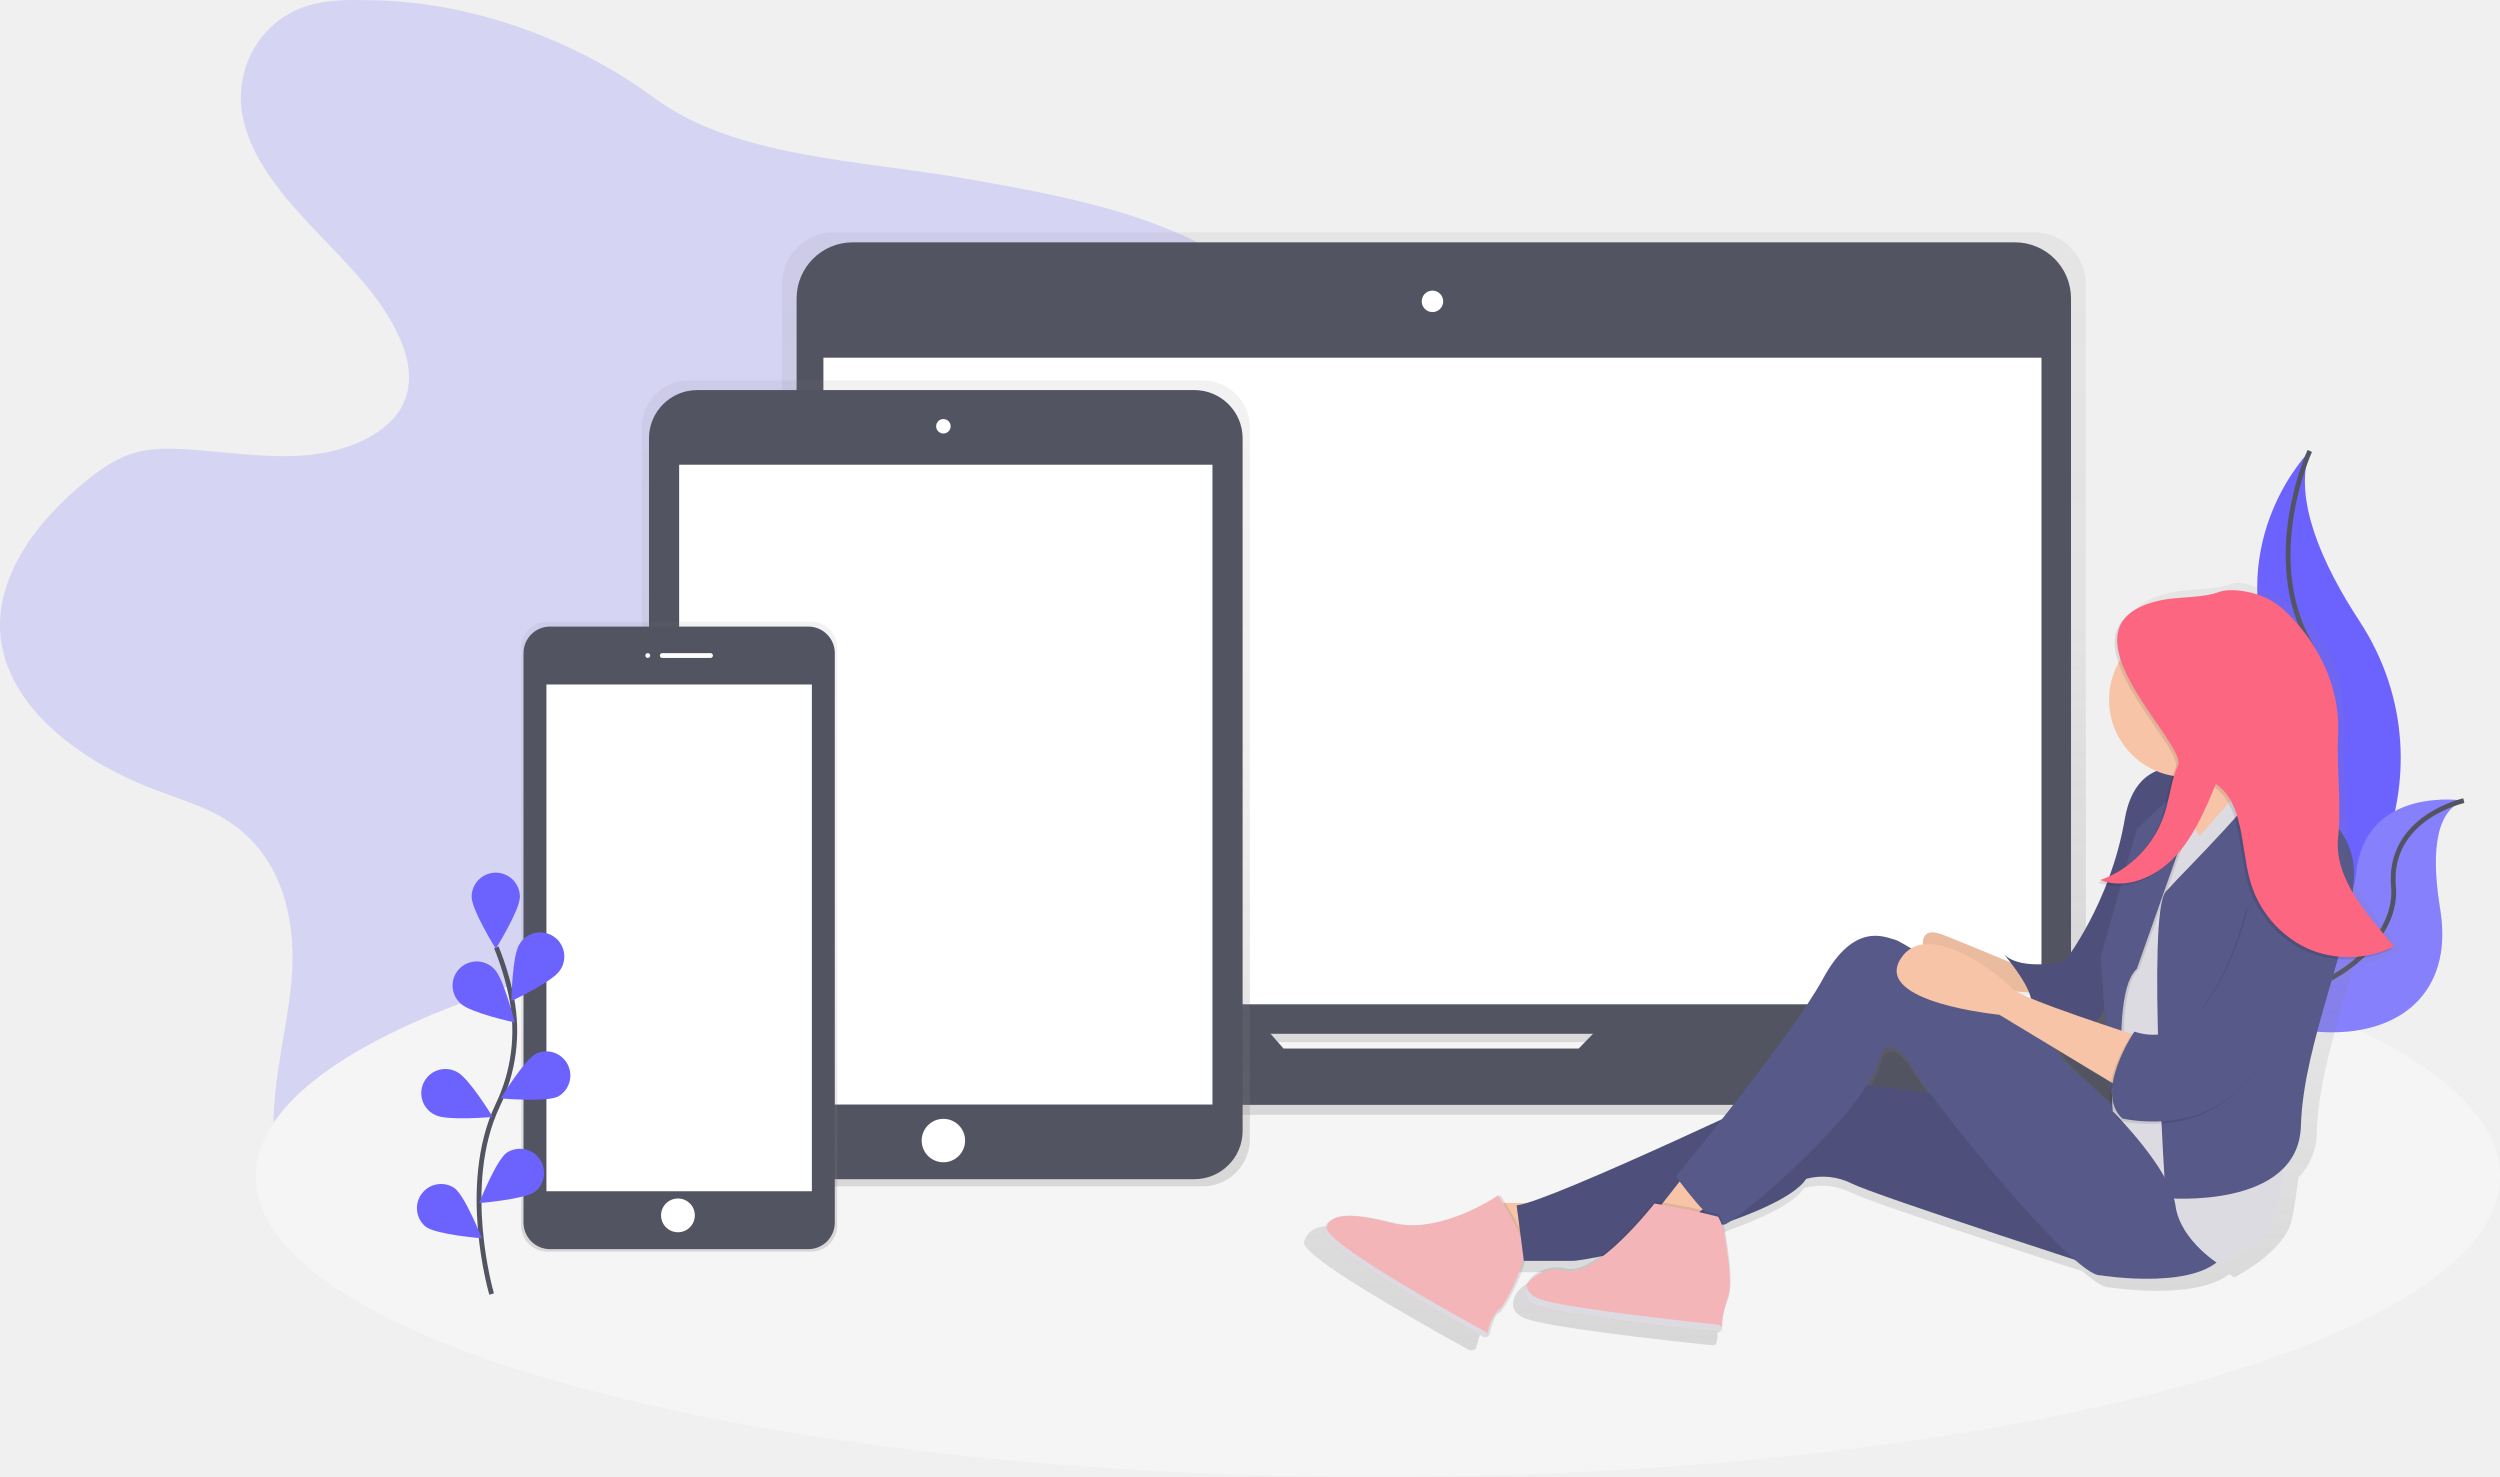
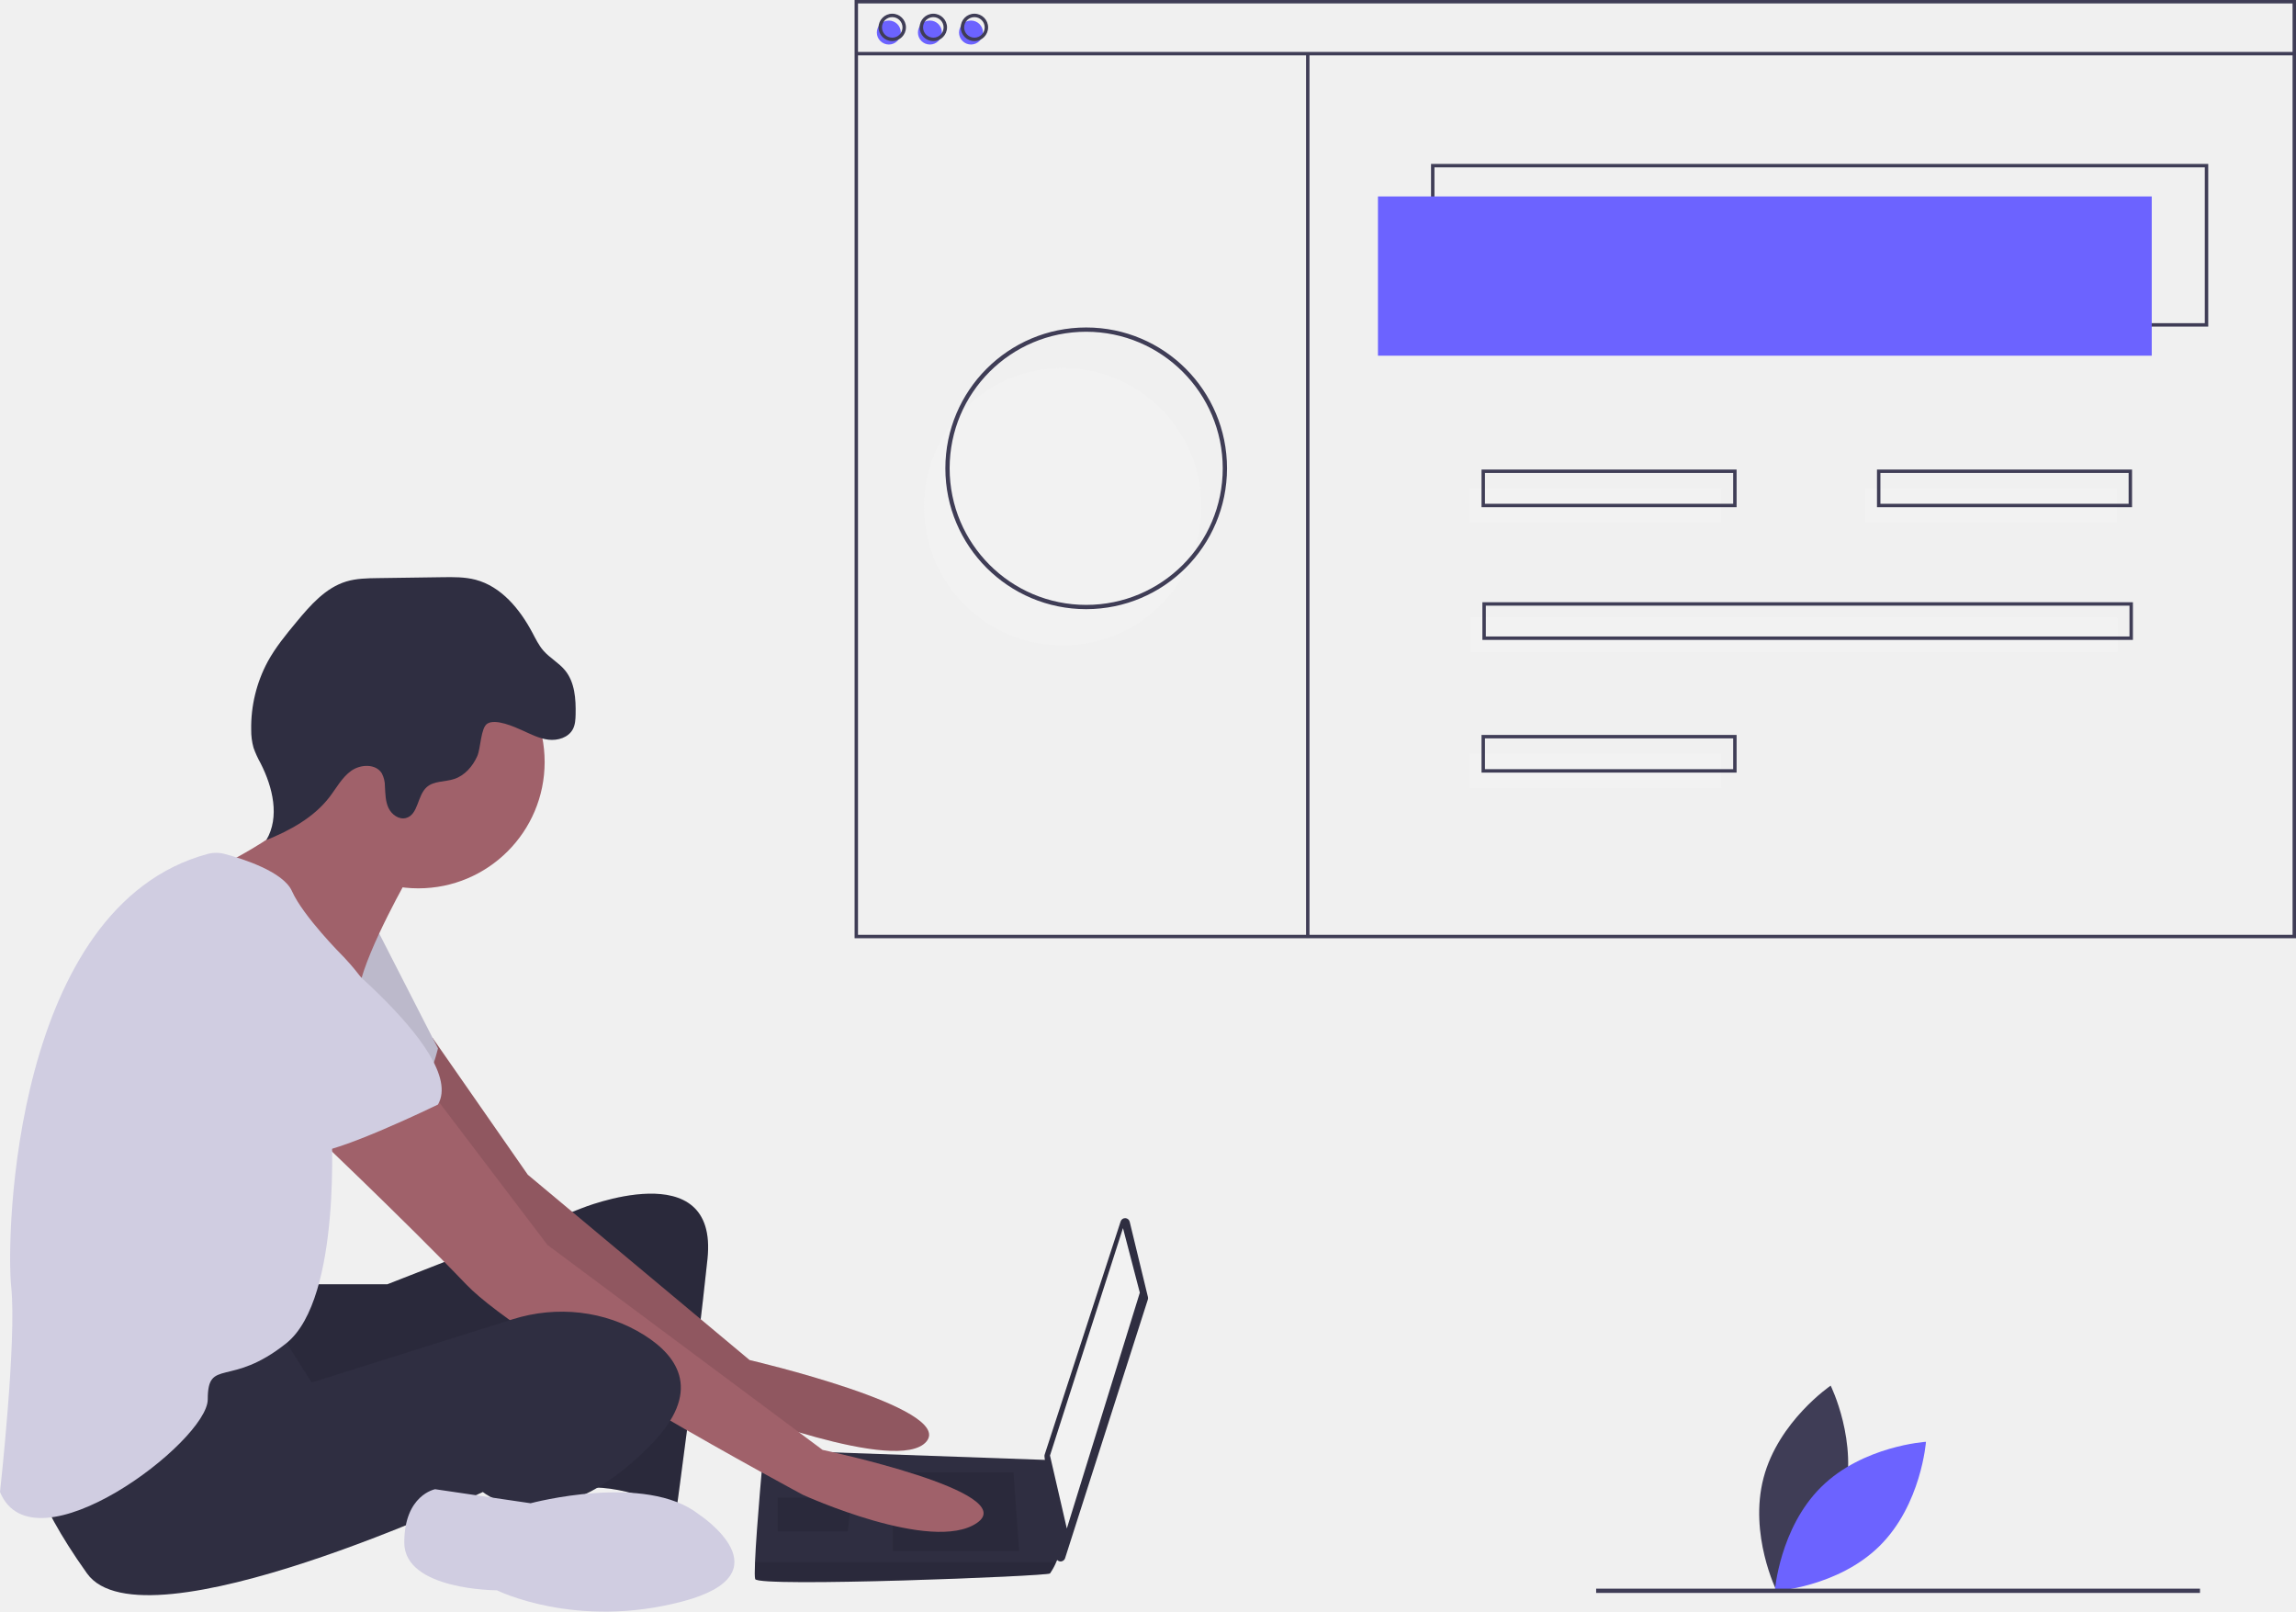
- <svg xmlns="http://www.w3.org/2000/svg" xmlns:xlink="http://www.w3.org/1999/xlink" id="0315a8ac-3017-4957-93c4-92e478eebb20" data-name="Layer 1" width="1036" height="612" viewBox="0 0 1036 612">
-   <defs>
-     <linearGradient id="deacd444-d5db-4c24-9492-02e57292be3c" x1="675.05" y1="606.02" x2="675.05" y2="240.27" gradientUnits="userSpaceOnUse">
-       <stop offset="0" stop-color="gray" stop-opacity="0.25" />
-       <stop offset="0.54" stop-color="gray" stop-opacity="0.12" />
-       <stop offset="1" stop-color="gray" stop-opacity="0.1" />
-     </linearGradient>
-     <linearGradient id="a1de9c2c-a914-4f57-a703-6b671b828453" x1="473.94" y1="635.65" x2="473.94" y2="301.65" xlink:href="#deacd444-d5db-4c24-9492-02e57292be3c" />
-     <linearGradient id="33ead0d0-8f65-4117-bca2-44ecb419ecb0" x1="363.44" y1="662.65" x2="363.44" y2="401.65" xlink:href="#deacd444-d5db-4c24-9492-02e57292be3c" />
-     <linearGradient id="9a5964b5-9011-4675-8f60-8033350848c0" x1="849.68" y1="703.66" x2="849.68" y2="385.5" xlink:href="#deacd444-d5db-4c24-9492-02e57292be3c" />
-   </defs>
-   <path d="M233.4,144.07c-8.06-.23-16.32,0-23.88,2.32-20.57,6.32-30.32,27-27.15,44.87s16.21,33.44,29.74,47.67,28.19,28.3,35.61,45.31c3.7,8.49,5.43,18,1.67,26.48-5.8,13.07-23.29,20.37-40.08,21.89s-33.65-1.44-50.5-2.43c-7.07-.41-14.34-.46-21,1.45-7.31,2.08-13.4,6.33-19,10.76-21.85,17.38-39.34,41.09-36.51,66,3.2,28.23,31.74,50.54,63,62.51,10.35,4,21.3,7.18,30.41,12.84,24,14.93,29.39,42.93,27,67.64s-10.53,49.45-6,73.94c5.33,28.49,28.92,54.23,60.74,66.25,28.35,10.71,63.83,10,89-5.11,12.27-7.38,21.55-17.63,29.62-28.23a227.74,227.74,0,0,0,29.45-51c3.51-8.49,6.81-17.62,15-23.52,5-3.63,11.48-5.66,17.89-7.24,19.32-4.76,39.67-6.06,59.17-10.3S536.7,554,547.3,539.9c15-20,8-45.62,8.07-69.14.12-53.66,39.11-101.69,53.5-154,4.7-17.09,6.45-36-4.05-51.25-7.13-10.35-19.16-17.82-31.8-23.59-27.81-12.69-59.42-18.34-90.51-23.84-43.21-7.64-95.68-8.63-129.17-33.35C321.2,161,277.23,144.07,233.4,144.07Z" transform="translate(-82 -144)" fill="#6c63ff" opacity="0.2" />
-   <ellipse cx="571" cy="487.48" rx="465" ry="124.52" fill="#f5f5f5" />
-   <path d="M1039.18,330.86s-35.83,35.83-15.6,89S988.9,561.45,988.9,561.45s.59-.09,1.68-.28c73.59-13,110.16-97.16,69.24-159.69C1044.61,378.24,1032.12,351,1039.18,330.86Z" transform="translate(-82 -144)" fill="#6c63ff" />
-   <path d="M1039.18,330.86s-20.23,43.92,0,79.75S1042.65,547,988.9,561.45" transform="translate(-82 -144)" fill="none" stroke="#535461" stroke-miterlimit="10" stroke-width="2" />
-   <path d="M1103,475.79s-40.89-6.51-44.61,30.13-78.62,41.72-78.62,41.72l1.4.93c61.84,40.59,121,25.86,112-28C1089.9,500.49,1090.17,480.36,1103,475.79Z" transform="translate(-82 -144)" fill="#6c63ff" />
-   <path d="M1103,475.79s-40.89-6.51-44.61,30.13-78.62,41.72-78.62,41.72l1.4.93c61.84,40.59,121,25.86,112-28C1089.9,500.49,1090.17,480.36,1103,475.79Z" transform="translate(-82 -144)" fill="#f5f5f5" opacity="0.2" />
-   <path d="M1103,475.79s-31.74,7-29.13,35.82-47.13,63.45-94.1,36" transform="translate(-82 -144)" fill="none" stroke="#535461" stroke-miterlimit="10" stroke-width="2" />
-   <path d="M1008.37,563.92H944.13a21.42,21.42,0,0,0,2.24-9.57V261.79a21.51,21.51,0,0,0-21.51-21.51H427.52A21.51,21.51,0,0,0,406,261.79V554.36a21.42,21.42,0,0,0,2.24,9.57H341.73a5.69,5.69,0,0,0-5.69,5.69v4.59A31.82,31.82,0,0,0,367.86,606H982.24a31.82,31.82,0,0,0,31.82-31.82v-4.59A5.69,5.69,0,0,0,1008.37,563.92Zm-395.89,18.2L607,575.87H743.72l-6.1,6.26Z" transform="translate(-82 -144)" fill="url(#deacd444-d5db-4c24-9492-02e57292be3c)" />
-   <rect x="330.11" y="100.42" width="528.12" height="327.99" rx="23.26" ry="23.26" fill="#535461" />
-   <rect x="341.22" y="148.23" width="504.77" height="267.95" fill="#fff" />
-   <circle cx="593.61" cy="124.88" r="4.45" fill="#fff" />
-   <path d="M753.55,560.73,736.2,578.52H613.9l-15.67-17.79H349.29a5.56,5.56,0,0,0-5.56,5.56v4.48a31.1,31.1,0,0,0,31.1,31.1H975.28a31.1,31.1,0,0,0,31.1-31.1v-4.48a5.56,5.56,0,0,0-5.56-5.56Z" transform="translate(-82 -144)" fill="#535461" />
-   <path d="M580.41,301.65H367.48a19.51,19.51,0,0,0-19.53,19.48v295a19.51,19.51,0,0,0,19.53,19.48H580.41a19.51,19.51,0,0,0,19.53-19.48v-295A19.51,19.51,0,0,0,580.41,301.65Z" transform="translate(-82 -144)" fill="url(#a1de9c2c-a914-4f57-a703-6b671b828453)" />
-   <rect x="268.94" y="161.65" width="246" height="327" rx="20" ry="20" fill="#535461" />
-   <rect x="281.44" y="192.58" width="221" height="265.14" fill="#fff" />
-   <circle cx="390.94" cy="176.65" r="3" fill="#fff" />
-   <circle cx="390.94" cy="472.65" r="9" fill="#fff" />
-   <path d="M418.11,401.65H308.78a10.81,10.81,0,0,0-10.83,10.79V651.86a10.81,10.81,0,0,0,10.83,10.79H418.11a10.81,10.81,0,0,0,10.83-10.79V412.44A10.81,10.81,0,0,0,418.11,401.65Z" transform="translate(-82 -144)" fill="url(#33ead0d0-8f65-4117-bca2-44ecb419ecb0)" />
-   <rect x="216.94" y="259.65" width="129" height="258" rx="11" ry="11" fill="#535461" />
-   <rect x="226.44" y="283.65" width="110" height="210" fill="#fff" />
-   <circle cx="268.44" cy="271.65" r="1" fill="#fff" />
-   <rect x="273.44" y="270.65" width="22" height="2" rx="1" ry="1" fill="#fff" />
-   <circle cx="280.94" cy="503.65" r="7" fill="#fff" />
-   <path d="M285.73,680.25s-13.26-45,2.49-78.14A71.09,71.09,0,0,0,294,557.5a119.57,119.57,0,0,0-6.31-20.93" transform="translate(-82 -144)" fill="none" stroke="#535461" stroke-miterlimit="10" stroke-width="2" />
-   <path d="M297.45,515.63c0,5.52-10,21.51-10,21.51s-10-16-10-21.51a10,10,0,0,1,20,0Z" transform="translate(-82 -144)" fill="#6c63ff" />
-   <path d="M314,546.19c-3,4.63-20.08,12.63-20.08,12.63s.31-18.86,3.31-23.49A10,10,0,1,1,314,546.19Z" transform="translate(-82 -144)" fill="#6c63ff" />
-   <path d="M313.24,598.4c-4.93,2.48-23.71.77-23.71.77s9.79-16.12,14.71-18.6a10,10,0,0,1,9,17.84Z" transform="translate(-82 -144)" fill="#6c63ff" />
-   <path d="M303.8,637.79c-4.44,3.28-23.24,4.76-23.24,4.76s6.92-17.54,11.36-20.82a10,10,0,0,1,11.88,16.06Z" transform="translate(-82 -144)" fill="#6c63ff" />
-   <path d="M272.91,559.89c4,3.84,22.39,7.83,22.39,7.83s-4.51-18.31-8.47-22.15a10,10,0,1,0-13.92,14.33Z" transform="translate(-82 -144)" fill="#6c63ff" />
-   <path d="M262.45,606.09c4.93,2.48,23.71.77,23.71.77s-9.79-16.12-14.71-18.6a10,10,0,1,0-9,17.84Z" transform="translate(-82 -144)" fill="#6c63ff" />
-   <path d="M258.45,652.39c4.44,3.28,23.24,4.76,23.24,4.76s-6.92-17.54-11.36-20.82a10,10,0,0,0-11.88,16.06Z" transform="translate(-82 -144)" fill="#6c63ff" />
-   <path d="M1077,537.1c-11.07-13.43-24.48-28.86-22.6-46.73,1.52-14.47-2.12-27.85-1.4-42.37,1-20.63-3.14-36.78-18-50-8.68-7.73-23.19-13.8-27.51-12.25-8.56,3.06-17.9,1.89-26.71,4-6.69,1.56-11.14,4-13.9,7-5.55,5-5.64,12-3.11,19.45A32.85,32.85,0,0,0,980,462.28c-6.17,2.58-11.5,8.52-13.58,20.58a140.68,140.68,0,0,1-6.53,24.31,39.51,39.51,0,0,1-4,1.61c.3.12.61.2.91.31-.65.25-1.29.5-2,.72a21.21,21.21,0,0,0,3.65,1.06c-8,20.21-18,32.73-18,32.73s-18.65,4.12-25.9-3.09c0,0,1.18,1.38,2.78,3.45-7.09-2.94-18.73-7.74-28.68-11.69-7.22-2.87-9.07,0-9,4a13.32,13.32,0,0,0-5,1.68,48.67,48.67,0,0,0-6.69-3.6c-4.14-1-17.61-8.24-31.08,16.47-7.84,14.37-27.94,40.6-43.39,60-30.05,13.82-69.17,31.32-83.71,35.72h-9.32c-1.22-2-2.07-3.26-2.07-3.26l-.72.48-.31-.48s-18.3,12.67-36.88,12.77a35,35,0,0,1-7.84-1c-8.54-2.15-14.56-3.11-18.86-3-5.09-.09-8,1.12-9.76,3.4h0a8.94,8.94,0,0,0-.65.94v0a11.05,11.05,0,0,0-.54,1l0,0c-.16.36-.32.74-.46,1.13a2.32,2.32,0,0,0,.58,1.95,10.42,10.42,0,0,0,.81,1l.52.56c2.34,2.42,6.6,5.63,11.9,9.21,1.53,1,3.15,2.1,4.84,3.19l3.21,2,2.87,1.79,1.15.71,1.28.78,2.29,1.39,1.36.82,2.57,1.53,2.08,1.23c5.44,3.21,10.86,6.32,15.75,9.08L677,695.8l.33.18,2.2,1.23,3.8,2.11,2.61,1.44,1.22.67,1.31.72.26.14,2.28,1.24a3.3,3.3,0,0,0,2.66-.72c.66-2.8,2.27-8.8,4-9.26S706.89,680,709,671.24h20.22a89.13,89.13,0,0,0,11.84-1.82c-5.22,3.72-10.39,6.06-14.41,5.06-8.5-2.11-16.55,3.07-17.36,8.18,0,.11-.07.21-.1.32s-.05.21-.07.31-.06.25-.08.38,0,.21,0,.32,0,.25,0,.38,0,.21,0,.31,0,.26,0,.39,0,.2,0,.3.06.27.1.41,0,.18.07.26a5,5,0,0,0,.22.53l.05.13a5.38,5.38,0,0,0,.38.63l.16.21c.1.14.21.28.33.41l.23.23c.12.12.25.24.38.36l.28.23.45.33.33.22.54.32.36.19.68.32.34.15c.36.15.74.29,1.15.42.65.21,1.42.43,2.29.65l.87.21,1.27.29.67.15q1.3.28,2.76.56l1.35.25,1.1.2,2.53.44c1.58.27,3.23.54,5,.8l4.36.66,5.68.81,1.26.17,2,.28,2.93.39,2,.26h0l5.19.66,1.62.2,3.27.4c4.3.52,8.46,1,12.29,1.43l4.43.5,2.24.25,1,.1,2.68.29,1.49.16,1.84.19,2.59.27.28,0,1.66.17h0a1.51,1.51,0,0,0,1.67-1.47v0h0c0-.05,0-.11,0-.17a1.46,1.46,0,0,0,.24-.78,34,34,0,0,1,.93-7.32c.11-.41.24-.83.38-1.25l.16-.48c.18-.51.36-1,.57-1.55a11.12,11.12,0,0,0,.39-1.14c0-.12.07-.24.11-.37s.1-.41.14-.62c2.08-7.11-.43-20.37-1.15-25.58a27.77,27.77,0,0,0-1.14-4.9,2,2,0,0,0,.39,0,11.79,11.79,0,0,0,3-1.63c15.28-5.45,28.16-11.68,32.23-17.92a27.91,27.91,0,0,1,19.68,2.06c7.91,3.93,67.75,23.46,95.61,32.48,5,4.31,8.92,6.83,11.09,6.64,0,0,35.47,5.74,49.73-5.46,1.27.88,2.07,1.35,2.07,1.35s20.72-10.29,23.83-23.68c1-4.34,1.91-10.74,2.84-17.82a25.91,25.91,0,0,0,7.52-18.21c.65-22.48,9.36-48.16,15.82-71,7.84.62,10.87-.86,18.06-4.41l-.32-.41C1076.1,537.52,1076.55,537.32,1077,537.1ZM958.21,570.77l-4-1.33a33,33,0,0,0,3.45-5.74Zm-22.29,9.46,24,14.4.21,2.93a21,21,0,0,0,.2,6.7C949.75,594.86,937.37,583.45,935.91,580.22Zm-9.8-21c-2.62-1.08-4.79-2.06-6.28-2.87,2,.14,3.9.26,5.56.35A12.44,12.44,0,0,1,926.12,559.23Zm-64.28,23.47s4.14-9.26,13.47,6.18c1.45,2.4,4.12,6.22,7.65,10.95L855.8,596.2C859,591.24,861.15,586.63,861.84,582.71Z" transform="translate(-82 -144)" fill="url(#9a5964b5-9011-4675-8f60-8033350848c0)" />
-   <path d="M921.5,545.5s-19-8-34-14-6,14-6,14,25,7,25,8,21,2,21,2Z" transform="translate(-82 -144)" fill="#f7c4a7" />
-   <path d="M921.5,545.5s-19-8-34-14-6,14-6,14,25,7,25,8,21,2,21,2Z" transform="translate(-82 -144)" opacity="0.05" />
-   <path d="M1002.5,466.5s-34-18-40,17-25,59-25,59-18,4-25-3c0,0,17,20,9,22,0,0,18,13,26,9s14-31,17-38S978.5,464.5,1002.5,466.5Z" transform="translate(-82 -144)" fill="#575988" />
-   <path d="M1002.5,466.5s-34-18-40,17-25,59-25,59-18,4-25-3c0,0,17,20,9,22,0,0,18,13,26,9s14-31,17-38S978.5,464.5,1002.5,466.5Z" transform="translate(-82 -144)" opacity="0.1" />
-   <path d="M983.5,454.5s21,24,22,44,24-21,26-22-20-35-22-46S983.5,454.5,983.5,454.5Z" transform="translate(-82 -144)" fill="#f7c4a7" />
-   <polygon points="916 320.75 902.75 332.75 909 358 926 342 924 326 916 320.75" fill="#f7c4a7" />
-   <polygon points="639.5 498.5 616.5 498.5 625.5 520.5 647.5 514.5 639.5 498.5" fill="#f7c4a7" />
-   <path d="M703.82,639.33S680,655.92,659.65,650.76s-25.88-3.23-28.25,3.43c-2.19,6.13,56.84,38.55,66.25,43.67a1.08,1.08,0,0,0,1.57-.7c.64-2.72,2.19-8.55,3.85-9,2.16-.58,12-19,11.46-26.24S703.82,639.33,703.82,639.33Z" transform="translate(-82 -144)" opacity="0.1" />
-   <path d="M702.82,639.33S679,655.92,658.65,650.76s-25.88-3.23-28.25,3.43c-2.19,6.13,56.84,38.55,66.25,43.67a1.08,1.08,0,0,0,1.57-.7c.64-2.72,2.19-8.55,3.85-9,2.16-.58,12-19,11.46-26.24S702.82,639.33,702.82,639.33Z" transform="translate(-82 -144)" fill="#f3b5b7" />
-   <path d="M899.5,599.5l-67-9s-109,52-122,53l3,23h20c8,0,86-17,97-34a26.78,26.78,0,0,1,19,2c10,5,106,36,106,36Z" transform="translate(-82 -144)" fill="#575988" />
-   <path d="M899.5,599.5l-67-9s-109,52-122,53l3,23h20c8,0,86-17,97-34a26.78,26.78,0,0,1,19,2c10,5,106,36,106,36Z" transform="translate(-82 -144)" opacity="0.1" />
-   <polygon points="698.5 486.5 687.5 500.5 698.5 506.5 714.5 494.5 698.5 486.5" fill="#f7c4a7" />
-   <path d="M971.5,614.5s-36-30.82-38.49-36.41S871.5,534.5,867.5,533.5s-17-8-30,16-61,82-61,82,15,21,20,20,61-48,65-71c0,0,4-9,13,6s67,87,78,86c0,0,43,7,52-10S971.5,614.5,971.5,614.5Z" transform="translate(-82 -144)" fill="#575988" />
-   <path d="M992,468s-12.5,5.5-13.5,28.5-23,62-23,62l2,46s24,24,26,39,19,25,19,25,20-10,23-23,5-45,10-57,2-87,2-87l-15-26-8-9-21,24S982,475,992,468Z" transform="translate(-82 -144)" fill="#dddbe2" />
-   <path d="M962.5,589.5s-3-36,6-44l18-51S993,470,992,468s-23.5,19.5-23.5,19.5l-15,53,4,56Z" transform="translate(-82 -144)" opacity="0.1" />
-   <path d="M961.5,589.5s-3-36,6-44l18-51s7-25,6-27-24,20-24,20l-15,53,4,56Z" transform="translate(-82 -144)" fill="#575988" />
-   <path d="M968.5,573.5s-50-16-53-20-35-30-46-12,41,23,41,23l53,32Z" transform="translate(-82 -144)" fill="#f7c4a7" />
-   <path d="M782.67,644.41l-14.8-2.66S743.63,672.8,731,669.65s-24.25,10.44-10.91,14.8c12.05,3.94,64.09,9.45,74,10.47a1.46,1.46,0,0,0,1.61-1.42A31.84,31.84,0,0,1,798,682.23c2.67-6.55,0-20.62-.74-26a25.83,25.83,0,0,0-2.91-9Z" transform="translate(-82 -144)" opacity="0.1" />
-   <path d="M782.42,645.38l-14.8-2.66s-24.24,31.05-36.85,27.91-24.25,10.44-10.91,14.8c12.05,3.94,64.09,9.45,74,10.47a1.46,1.46,0,0,0,1.61-1.42,31.84,31.84,0,0,1,2.21-11.26c2.67-6.55,0-20.62-.74-26a25.83,25.83,0,0,0-2.91-9Z" transform="translate(-82 -144)" fill="#f3b5b7" />
-   <circle cx="909" cy="290" r="32" opacity="0.1" />
-   <circle cx="906" cy="290" r="32" fill="#f7c4a7" />
-   <path d="M1019.5,465.5s38,13,38,40-21,70-22,105-56,30-56,30-8-118,0-127S1023.5,469.5,1019.5,465.5Z" transform="translate(-82 -144)" fill="#575988" />
-   <path d="M1012.5,521.5s-14,62-47,51c0,0-17,25-5,36,0,0,29,7,48-12s33-26,36-49,5-55-5-52S1012.5,521.5,1012.5,521.5Z" transform="translate(-82 -144)" opacity="0.1" />
-   <path d="M1013.5,520.5s-14,62-47,51c0,0-17,25-5,36,0,0,29,7,48-12s33-26,36-49,5-55-5-52S1013.5,520.5,1013.5,520.5Z" transform="translate(-82 -144)" fill="#575988" />
-   <path d="M798.54,680c0,.09-.06.2-.09.28a29.28,29.28,0,0,0-1.57,5.29c.24-.78.52-1.58.84-2.38A14.52,14.52,0,0,0,798.54,680Z" transform="translate(-82 -144)" fill="#dddbe2" />
-   <path d="M720.59,682.51c-4.12-1.35-5.85-3.57-5.92-5.91-1.7,3.26-.63,6.92,5.19,8.82,12.05,3.94,64.1,9.45,74,10.47a1.46,1.46,0,0,0,1.61-1.43v0a1.47,1.47,0,0,0-1.31-1.49C783.3,691.81,732.48,686.39,720.59,682.51Z" transform="translate(-82 -144)" fill="#dddbe2" />
-   <path d="M631.78,652.43a12.32,12.32,0,0,1,1-2.12,9.75,9.75,0,0,0-2.35,3.88c-2.19,6.13,56.84,38.55,66.25,43.67a1.08,1.08,0,0,0,1.57-.71v0a1.08,1.08,0,0,0-.53-1.2C687.32,690.26,629.62,658.49,631.78,652.43Z" transform="translate(-82 -144)" fill="#dddbe2" />
-   <path d="M703.44,686.41c-.53.14-1.05.85-1.54,1.82l.16-.06c.44-.12,1.19-1,2.1-2.3A1.94,1.94,0,0,1,703.44,686.41Z" transform="translate(-82 -144)" fill="#dddbe2" />
-   <path d="M983.56,462.17c-2.82,6.22-3.41,13.23-5.48,19.75-4.11,12.93-14.42,23.63-26.77,27.76,10.39,4.14,22.65-.92,30.68-9.32s12.74-19.58,17.25-30.46c11.66,7.84,10.24,25.86,14.16,39.89a44.24,44.24,0,0,0,23.55,28.15,42.17,42.17,0,0,0,36.07-.73c-10.69-13-25.91-30.93-24.1-48.29,1.47-14.06-8.62-24.8-7.93-38.91,1-20-6.66-30.16-21-43-8.38-7.51,4.81-18.1-6-15-4.25,1.22-8.73-3.33-12.9-1.83-8.26,3-17.28,1.84-25.78,3.84C931.13,404.4,987.68,453.09,983.56,462.17Z" transform="translate(-82 -144)" opacity="0.1" />
-   <path d="M984.56,461.17c-2.82,6.22-3.41,13.23-5.48,19.75-4.11,12.93-14.42,23.63-26.77,27.76,10.39,4.14,22.65-.92,30.68-9.32s12.74-19.58,17.25-30.46c11.66,7.84,10.24,25.86,14.16,39.89a44.24,44.24,0,0,0,23.55,28.15,42.17,42.17,0,0,0,36.07-.73c-10.69-13-24.91-27.93-23.1-45.29,1.47-14.06-.72-28.51,0-42.61,1-20-8.81-39.32-23.16-52.16-8.38-7.51-21.47-8.47-25.65-7-8.26,3-17.28,1.84-25.78,3.84C932.13,403.4,988.68,452.09,984.56,461.17Z" transform="translate(-82 -144)" fill="#fc6681" />
+ <svg xmlns="http://www.w3.org/2000/svg" id="ade8c9af-7e2e-4eda-b5c8-b06129257226" data-name="Layer 1" width="1076.064" height="755.228" viewBox="0 0 1076.064 755.228">
+   <path d="M926.114,774.809c-6.985,26.598-31.459,43.22-31.459,43.22s-13.15-26.502-6.166-53.1,31.459-43.22,31.459-43.22S933.098,748.211,926.114,774.809Z" transform="translate(-61.96814 -72.38605)" fill="#3f3d56" />
+   <path d="M915.52,769.183c-19.563,19.327-21.751,48.831-21.751,48.831s29.528-1.831,49.091-21.159,21.751-48.831,21.751-48.831S935.082,749.855,915.52,769.183Z" transform="translate(-61.96814 -72.38605)" fill="#6c63ff" />
+   <path d="M206.702,674.194h36.841l90.788-35.526s64.472-26.315,59.209,23.684-14.473,117.103-14.473,117.103-28.947-13.158-44.736-9.21-5.263-80.262-5.263-80.262-128.945,61.841-140.787,53.946-14.473-63.157-14.473-63.157Z" transform="translate(-61.96814 -72.38605)" fill="#2f2e41" />
+   <path d="M206.702,674.194h36.841l90.788-35.526s64.472-26.315,59.209,23.684-14.473,117.103-14.473,117.103-28.947-13.158-44.736-9.21-5.263-80.262-5.263-80.262-128.945,61.841-140.787,53.946-14.473-63.157-14.473-63.157Z" transform="translate(-61.96814 -72.38605)" opacity="0.1" />
+   <path d="M264.746,558.82l44.586,64.059L413.277,709.72s96.051,22.368,82.893,38.157S402.751,732.088,402.751,732.088s-119.735-86.84-123.682-93.419S231.702,570.249,231.702,570.249Z" transform="translate(-61.96814 -72.38605)" fill="#a0616a" />
+   <path d="M264.746,558.82l44.586,64.059L413.277,709.72s96.051,22.368,82.893,38.157S402.751,732.088,402.751,732.088s-119.735-86.84-123.682-93.419S231.702,570.249,231.702,570.249Z" transform="translate(-61.96814 -72.38605)" opacity="0.1" />
+   <path d="M238.281,507.092l28.947,56.578s-6.579,27.631-17.105,30.263-55.262-34.21-55.262-34.21Z" transform="translate(-61.96814 -72.38605)" fill="#d0cde1" />
+   <path d="M238.281,507.092l28.947,56.578s-6.579,27.631-17.105,30.263-55.262-34.21-55.262-34.21Z" transform="translate(-61.96814 -72.38605)" opacity="0.1" />
+   <path d="M591.419,644.9,599.97,680.172a2.203,2.203,0,0,1-.043,1.19L561.14,802.574a2.203,2.203,0,0,1-4.287-.423l-5.366-47.219a2.203,2.203,0,0,1,.094-.931L587.184,644.737A2.203,2.203,0,0,1,591.419,644.9Z" transform="translate(-61.96814 -72.38605)" fill="#2f2e41" />
+   <polygon points="526.306 575.493 534.2 605.756 499.99 716.28 492.096 682.07 526.306 575.493" fill="#f2f2f2" />
+   <path d="M415.909,812.35c1.316,3.947,136.839-1.316,138.155-2.632a28.561,28.561,0,0,0,2.895-5.263c1.237-2.632,2.368-5.263,2.368-5.263L554.064,756.588l-134.208-4.763s-3.355,36.105-4.039,52.631C415.646,808.626,415.646,811.56,415.909,812.35Z" transform="translate(-61.96814 -72.38605)" fill="#2f2e41" />
+   <polygon points="474.991 689.965 477.622 726.806 418.413 726.806 418.413 689.965 474.991 689.965" opacity="0.1" />
+   <polygon points="398.677 701.806 399.03 701.736 397.361 717.596 364.467 717.596 364.467 701.806 398.677 701.806" opacity="0.1" />
+   <path d="M415.909,812.35c1.316,3.947,136.839-1.316,138.155-2.632a28.561,28.561,0,0,0,2.895-5.263H415.817C415.646,808.626,415.646,811.56,415.909,812.35Z" transform="translate(-61.96814 -72.38605)" opacity="0.1" />
+   <circle cx="196.049" cy="357.076" r="59.209" fill="#a0616a" />
+   <path d="M254.07,482.093s-19.736,34.21-23.684,52.631-59.209-36.841-59.209-36.841l-7.237-19.079s51.973-24.342,48.025-44.078S254.07,482.093,254.07,482.093Z" transform="translate(-61.96814 -72.38605)" fill="#a0616a" />
+   <path d="M264.596,584.722l53.946,71.051,128.945,96.051s93.419,19.736,72.367,34.21-81.577-13.158-81.577-13.158S308.016,703.141,280.385,674.194s-78.946-77.63-78.946-77.63Z" transform="translate(-61.96814 -72.38605)" fill="#a0616a" />
+   <path d="M192.229,695.247,208.018,720.246l94.231-29.646c20.676-6.505,43.348-4.111,61.687,7.442,16.447,10.362,26.973,26.809,3.289,51.15-47.368,48.683-78.946,22.368-78.946,22.368S129.072,846.559,102.757,809.718s-27.631-55.262-27.631-55.262S176.44,691.299,192.229,695.247Z" transform="translate(-61.96814 -72.38605)" fill="#2f2e41" />
+   <path d="M389.593,782.087s42.104,27.631-7.895,40.789-86.84-5.263-86.84-5.263-43.42,0-43.42-22.368,14.473-25,14.473-25l44.736,6.579S364.594,762.351,389.593,782.087Z" transform="translate(-61.96814 -72.38605)" fill="#d0cde1" />
+   <path d="M306.589,414.568c4.03,1.797,8.026,3.923,12.408,4.444s9.371-1.008,11.444-4.903c1.12-2.104,1.248-4.578,1.3-6.961.158-7.225-.364-15.036-4.943-20.627-2.914-3.559-7.167-5.802-10.184-9.274-2.161-2.488-3.599-5.503-5.148-8.411-5.866-11.017-14.551-21.606-26.622-24.782-5.04-1.326-10.328-1.262-15.539-1.188l-30.397.429c-4.919.069-9.914.15-14.623,1.574-9.784,2.958-16.908,11.186-23.432,19.054-4.881,5.887-9.775,11.834-13.439,18.547a65.079,65.079,0,0,0-7.714,31.887,29.833,29.833,0,0,0,1.093,8.437,46.822,46.822,0,0,0,3.316,7.284c5.7,11.197,9.085,25.182,2.665,35.983,11.152-4.555,22.186-10.528,29.542-20.068,3.291-4.267,5.872-9.263,10.258-12.395s11.532-3.403,14.346,1.193a12.857,12.857,0,0,1,1.451,6.022c.206,3.45.2,7.033,1.663,10.164s4.947,5.658,8.273,4.721c5.729-1.614,5.18-10.406,9.593-14.4,3.351-3.033,8.521-2.453,12.826-3.83,5.016-1.604,8.779-5.95,10.924-10.759,1.63-3.656,1.606-13.223,4.691-15.203C294.208,409.022,303.004,412.969,306.589,414.568Z" transform="translate(-61.96814 -72.38605)" fill="#2f2e41" />
+   <path d="M159.24,472.562a15.616,15.616,0,0,1,8.128.021c8.446,2.268,27.38,8.27,31.44,17.405,5.263,11.842,23.684,30.263,23.684,30.263s25,25,19.736,42.104-25,36.841-25,36.841,5.263,81.577-21.052,102.63-36.841,6.579-36.841,26.315S77.757,809.718,61.968,771.561c0,0,7.895-71.051,5.263-96.051C64.638,650.871,68.434,497.145,159.24,472.562Z" transform="translate(-61.96814 -72.38605)" fill="#d0cde1" />
+   <path d="M201.439,505.777s80.262,59.209,65.788,84.209c0,0-48.683,23.684-59.209,22.368s-51.315-47.368-61.841-51.315S130.388,486.04,201.439,505.777Z" transform="translate(-61.96814 -72.38605)" fill="#d0cde1" />
+   <circle cx="498.064" cy="237.458" r="65" fill="#f2f2f2" />
+   <path d="M1096.898,225.427H732.649V149.207H1096.898ZM734.254,223.822h361.039v-73.01H734.254Z" transform="translate(-61.96814 -72.38605)" fill="#3f3d56" />
+   <rect x="645.809" y="92.065" width="362.644" height="74.615" fill="#6c63ff" />
+   <circle cx="416.565" cy="15.244" r="5.616" fill="#6c63ff" />
+   <circle cx="435.82" cy="15.244" r="5.616" fill="#6c63ff" />
+   <circle cx="455.076" cy="15.244" r="5.616" fill="#6c63ff" />
+   <path d="M1138.032,512.052H462.487V72.386h675.545Zm-673.94-1.605h672.336V73.991H464.092Z" transform="translate(-61.96814 -72.38605)" fill="#3f3d56" />
+   <rect x="401.321" y="24.338" width="673.94" height="1.605" fill="#3f3d56" />
+   <path d="M480.138,91.641a6.418,6.418,0,1,1,6.418-6.418A6.426,6.426,0,0,1,480.138,91.641Zm0-11.232a4.814,4.814,0,1,0,4.814,4.814A4.819,4.819,0,0,0,480.138,80.409Z" transform="translate(-61.96814 -72.38605)" fill="#3f3d56" />
+   <path d="M499.393,91.641a6.418,6.418,0,1,1,6.418-6.418A6.426,6.426,0,0,1,499.393,91.641Zm0-11.232a4.814,4.814,0,1,0,4.814,4.814A4.819,4.819,0,0,0,499.393,80.409Z" transform="translate(-61.96814 -72.38605)" fill="#3f3d56" />
+   <path d="M518.649,91.641A6.418,6.418,0,1,1,525.067,85.223,6.426,6.426,0,0,1,518.649,91.641Zm0-11.232a4.814,4.814,0,1,0,4.814,4.814A4.819,4.819,0,0,0,518.649,80.409Z" transform="translate(-61.96814 -72.38605)" fill="#3f3d56" />
+   <rect x="612.109" y="25.14" width="1.605" height="414.346" fill="#3f3d56" />
+   <rect x="688.733" y="228.859" width="117.94" height="16.046" fill="#f2f2f2" />
+   <rect x="874.067" y="228.859" width="117.94" height="16.046" fill="#f2f2f2" />
+   <path d="M875.861,310.07H756.317V292.42H875.861Zm-117.94-1.605H874.257V294.024H757.922Z" transform="translate(-61.96814 -72.38605)" fill="#3f3d56" />
+   <rect x="688.733" y="353.217" width="117.94" height="16.046" fill="#f2f2f2" />
+   <path d="M875.861,434.428H756.317V416.778H875.861Zm-117.94-1.605H874.257V418.382H757.922Z" transform="translate(-61.96814 -72.38605)" fill="#3f3d56" />
+   <rect x="689.134" y="289.433" width="303.273" height="16.046" fill="#f2f2f2" />
+   <path d="M1061.596,372.249H756.718V354.599h304.878ZM758.323,370.645h301.669V356.203H758.323Z" transform="translate(-61.96814 -72.38605)" fill="#3f3d56" />
+   <path d="M1061.195,310.07H941.651V292.42H1061.195Zm-117.94-1.605h116.335V294.024H943.255Z" transform="translate(-61.96814 -72.38605)" fill="#3f3d56" />
+   <path d="M571.032,357.844a66,66,0,1,1,66-66A66.075,66.075,0,0,1,571.032,357.844Zm0-130a64,64,0,1,0,64,64A64.073,64.073,0,0,0,571.032,227.844Z" transform="translate(-61.96814 -72.38605)" fill="#3f3d56" />
+   <rect x="748.064" y="744.458" width="283" height="2" fill="#3f3d56" />
</svg>
